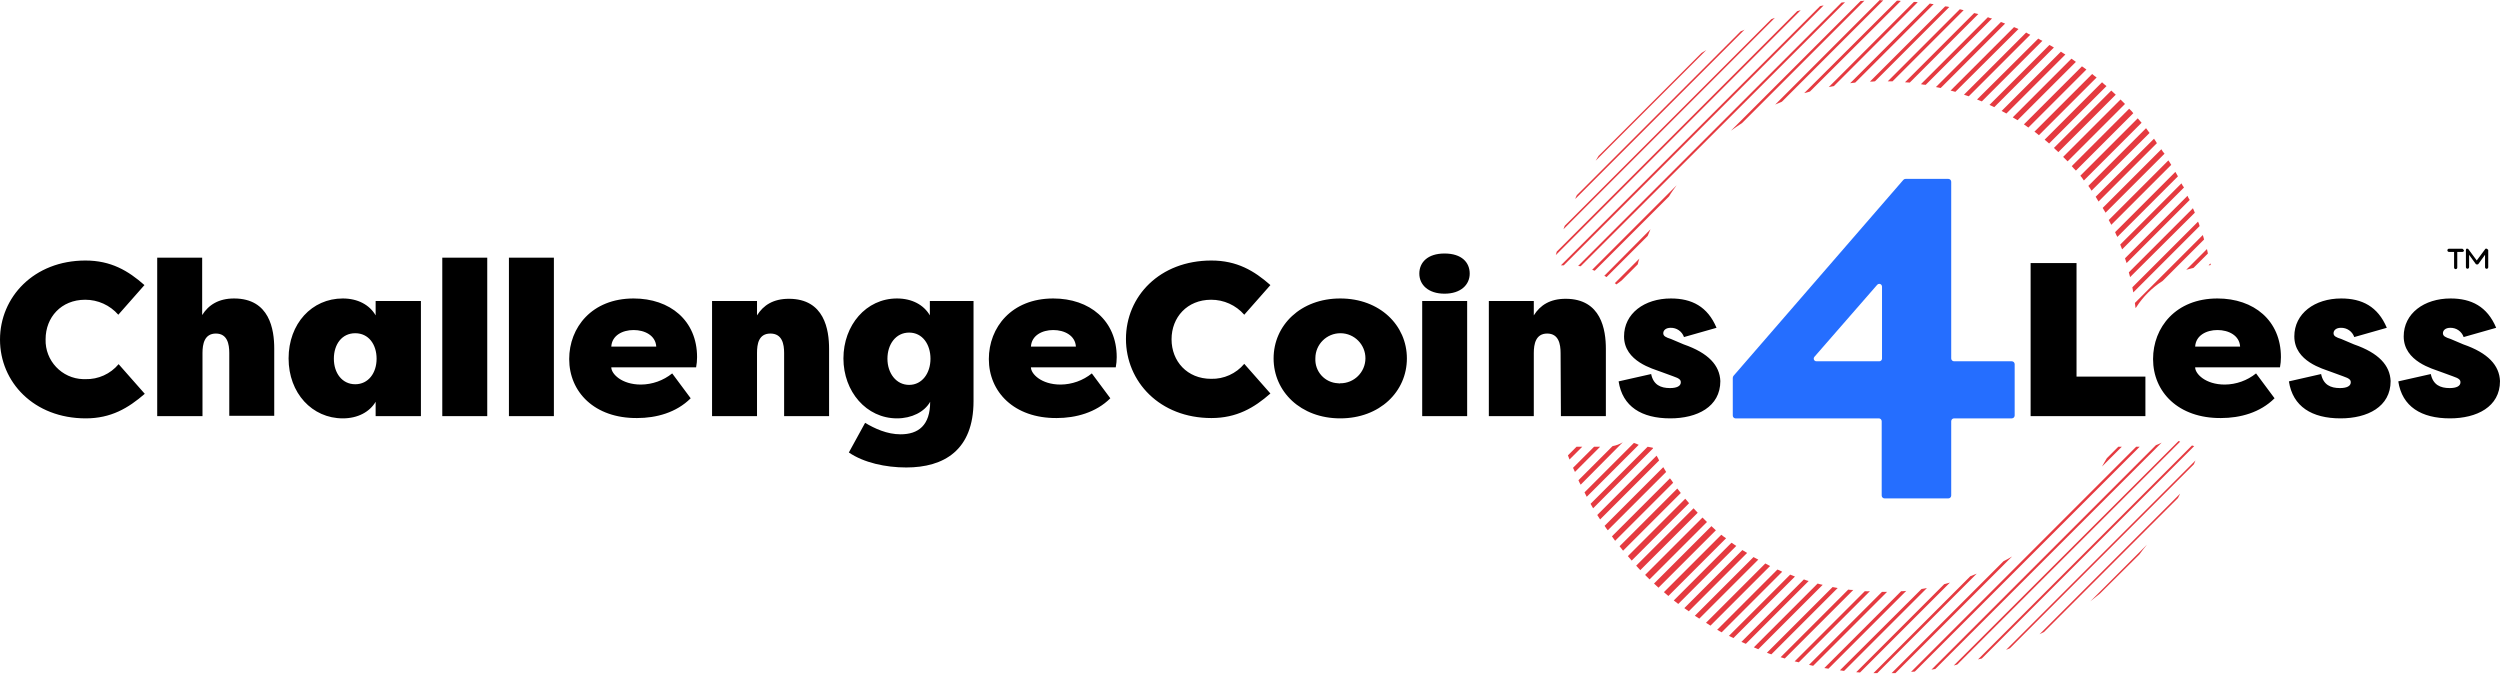
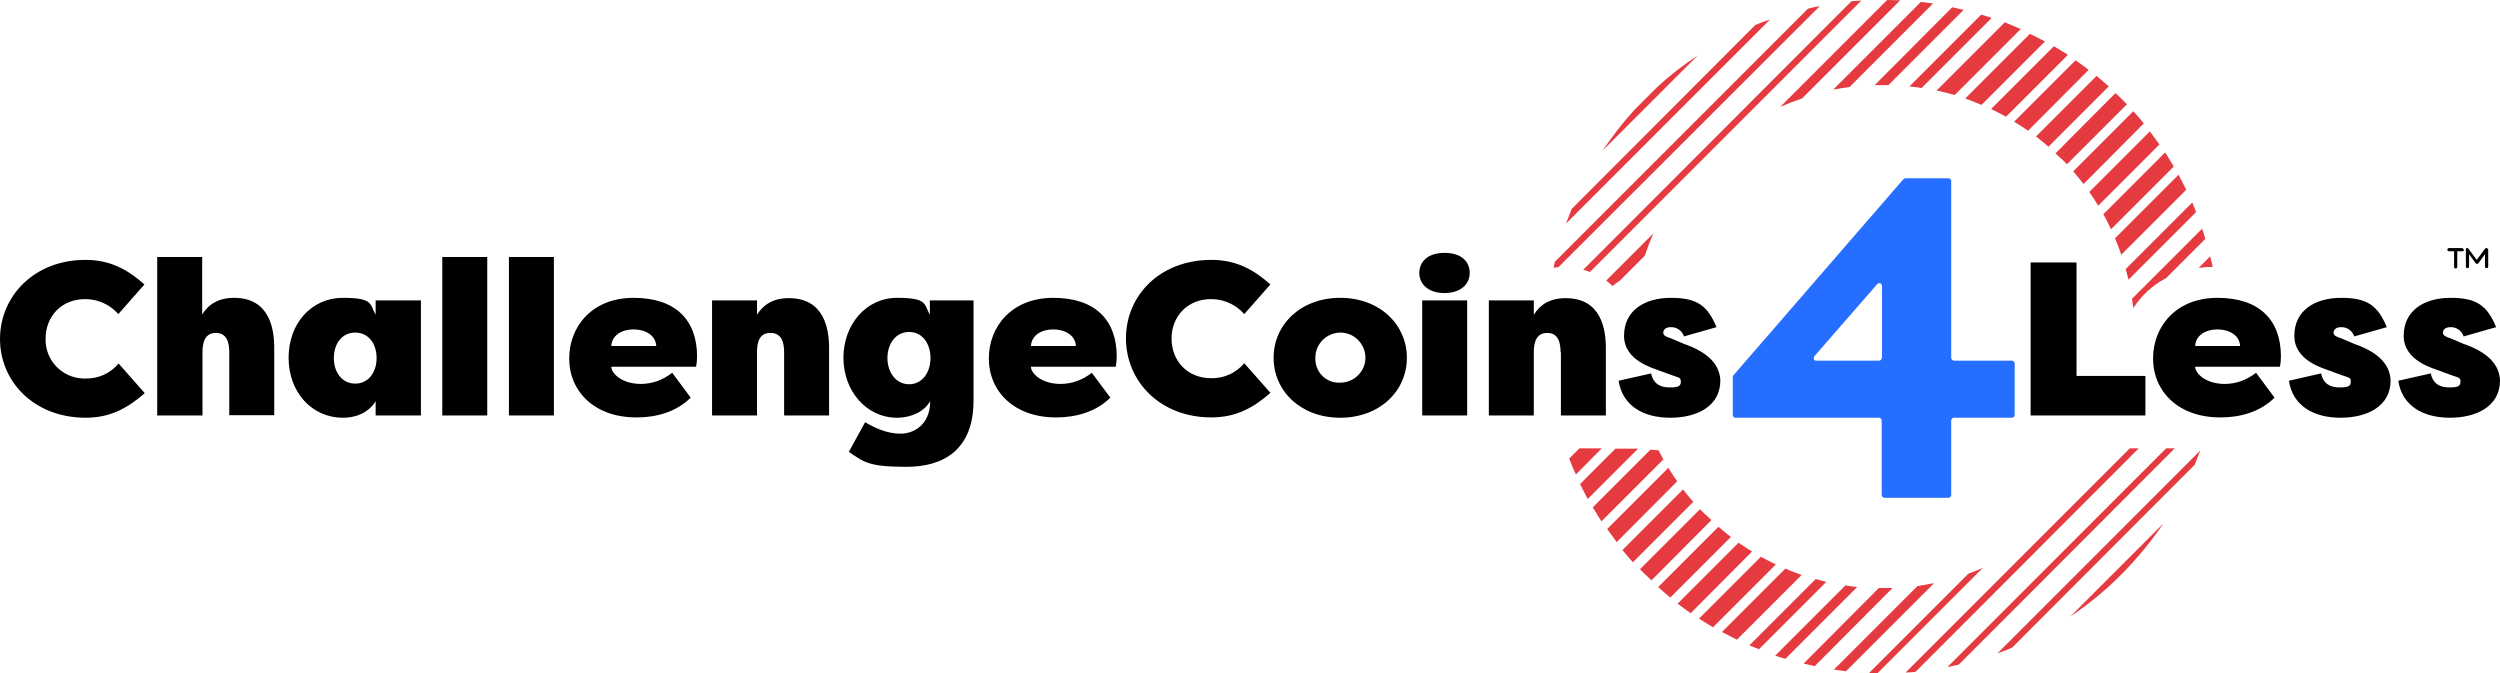
- <svg xmlns="http://www.w3.org/2000/svg" id="e267465f-01b2-4dbd-99db-834685008d21" data-name="b6e24f64-c79b-442d-bd3d-5c66af167ca2" viewBox="0 0 784 211.1">
+ <svg xmlns="http://www.w3.org/2000/svg" viewBox="0 0 784 211">
  <defs>
-     <style>.b32df3dd-cf7c-47ba-8f40-69c2e9a7de82{fill:#e53a40;}.e79c9f55-a07f-4109-85d9-3fdf5f35ab43{fill:#256eff;}</style>
+     <style>
+       .cls-1 {
+         fill: #e53a40;
+       }
+ 
+       .cls-3 {
+         fill: #256eff;
+       }
+     </style>
  </defs>
-   <path class="b32df3dd-cf7c-47ba-8f40-69c2e9a7de82" d="M662.1,28.4c.5.4.9.9,1.4,1.3l-18,18c-.5-.4-.9-.9-1.4-1.3Zm-2.9-2.6-18,18c.5.4.9.8,1.4,1.2l18-18a17.72,17.72,0,0,1-1.4-1.2m-3.1-2.6L638,41.3a16.52,16.52,0,0,1,1.4,1.1l18.1-18.1a16.52,16.52,0,0,1-1.4-1.1m-3.2-2.4L634.7,39a17,17,0,0,1,1.4,1l18.2-18.2a17,17,0,0,0-1.4-1m-3.3-2.4L631.2,36.8l1.5.9L651,19.4a17,17,0,0,0-1.4-1m-3.3-2.2L627.7,34.8c.5.3,1,.5,1.5.8l18.5-18.5c-.5-.3-1-.6-1.4-.9m-3.6-2.1L623.9,32.9c.5.2,1,.5,1.5.7l18.7-18.7c-.4-.3-.9-.5-1.4-.8m-3.5-2L620,31.2l1.5.6,19-19a8.14,8.14,0,0,1-1.3-.7m-3.8-1.9L615.9,29.7c.5.2,1,.3,1.5.5l19.3-19.3a8.14,8.14,0,0,1-1.3-.7m-3.8-1.7L611.7,28.4c.5.1,1,.3,1.5.4L633,9.1c-.5-.2-1-.4-1.4-.6m-4.1-1.6L607.1,27.3l1.5.3L628.8,7.4c-.4-.2-.8-.3-1.3-.5m-4.1-1.5-21,21a7.52,7.52,0,0,0,1.5.2L624.7,5.8a4.9,4.9,0,0,1-1.3-.4m-4.3-1.3L597.4,25.8c.5,0,1,.1,1.5.1L620.4,4.4l-1.3-.3m-4.5-1.2L592,25.5h1.5L615.8,3.2c-.3-.1-.8-.2-1.2-.3M610,2,586.4,25.6a9.49,9.49,0,0,0,1.6-.1L611.3,2.2A5.18,5.18,0,0,0,610,2m-4.8-.9-25,25c.5-.1,1.1-.1,1.6-.2L606.4,1.3a4.86,4.86,0,0,1-1.2-.2m-5-.5L573.5,27.3l1.6-.3L601.4.7a4.83,4.83,0,0,0-1.2-.1M514.1,81.1a12.65,12.65,0,0,0-.5,1.8L508.5,88c-.5.4-1.1.8-1.6,1.2a2.15,2.15,0,0,0-.5-.4ZM594.9.2a4.83,4.83,0,0,1,1.2.1L567.6,28.7a12.65,12.65,0,0,1-1.8.5ZM517.6,71.9l-.9,2.1L503.8,86.9a2.44,2.44,0,0,0-.7-.4ZM590.3.1h.3L558.8,31.9l-2.1.9L589.5,0a2,2,0,0,0,.8.1m-64.5,58c-.8,1.1-1.7,2.3-2.4,3.5L500.1,84.9c-.3-.1-.5-.2-.8-.3ZM584.7.2,546.3,38.6c-1.2.8-2.4,1.6-3.5,2.4L583.5.3a4,4,0,0,0,1.2-.1m-6.1.5c-.4,0-.7.1-1.1.1L494.9,83.4c.3,0,.6.1.8.1Zm-6.7,1c-.4.1-.7.1-1.1.2L489.5,83.2h.9Zm-7.2,1.5-1.1.3L488.2,78.9c-.1.4-.2.7-.3,1.1Zm-8.1,2.4c-.4.1-.7.3-1.1.4L490.7,70.8c-.1.4-.3.7-.4,1.1Zm-9.5,3.7a5.74,5.74,0,0,1-1.2.5L494.5,61.2a5.74,5.74,0,0,0-.5,1.2Zm-12,6.4-1.5.9L501.3,48.9l-.9,1.5ZM693.2,82.6l-.6.6a1.66,1.66,0,0,0,.7-.1,4,4,0,0,1-.1-.5m-1.1-4.5-6.5,6.5c.7-.2,1.5-.4,2.3-.6l4.5-4.5c-.1-.5-.2-.9-.3-1.4m-1.3-4.4L669.5,95c.1.5.1,1,.2,1.6l.2-.2a27.38,27.38,0,0,1,8.3-8.3l13-13c-.1-.5-.3-1-.4-1.4m-1.5-4.2L668.7,90.1c.1.5.2,1,.3,1.6l20.8-20.8a5.7,5.7,0,0,0-.5-1.4m-1.6-4.2L667.6,85.4c.1.5.3,1,.4,1.5l20.3-20.2c-.2-.5-.4-.9-.6-1.4M686,61.4,666.4,81c.2.5.3,1,.5,1.5l19.8-19.8a5.44,5.44,0,0,1-.7-1.3m-1.9-3.9L664.9,76.7l.6,1.5,19.4-19.4a7.21,7.21,0,0,1-.8-1.3m-1.9-3.6L663.3,72.8a10.23,10.23,0,0,0,.7,1.5l19-19c-.3-.5-.6-1-.8-1.4M680,50.3,661.3,69c.3.5.5,1,.8,1.5l18.8-18.8c-.3-.5-.6-1-.9-1.4m-2.2-3.5L659.4,65.2l.9,1.5,18.5-18.5a7,7,0,0,1-1-1.4m-2.3-3.3L657.2,61.7l.9,1.5,18.3-18.3c-.3-.5-.6-1-.9-1.4M673,40.2,654.9,58.3a13.48,13.48,0,0,1,1,1.5l18.2-18.1c-.4-.5-.7-1-1.1-1.5m-2.6-3.1-18,18a14.41,14.41,0,0,1,1.1,1.5l18.1-18.1c-.4-.5-.8-.9-1.2-1.4m-2.7-3-18,18a17.23,17.23,0,0,0,1.3,1.4l18-18a9.07,9.07,0,0,0-1.3-1.4M665,31.2l-18,18,1.4,1.4,18-18L665,31.2M531.1,159.4l-18,18c.4.5.9.9,1.3,1.4l18-18c-.4-.5-.9-.9-1.3-1.4m-2.6-3-18,18c.4.5.8.9,1.2,1.4l18-18c-.42-.45-.82-.91-1.2-1.4m-2.5-3.2-18.1,18.1,1.1,1.4,18.1-18.1c-.3-.4-.7-.9-1.1-1.4m-2.3-3.2-18.2,18.2c.3.5.7.9,1,1.4l18.2-18.2a11.49,11.49,0,0,0-1-1.4m-2.1-3.5-18.4,18.4a11.49,11.49,0,0,0,1,1.4L522.5,148l-.9-1.5m-2.1-3.6-18.6,18.6c.3.5.6.9.9,1.4l18.5-18.5a10.79,10.79,0,0,0-.8-1.5m-2.8-2.8L498.8,158c.3.5.5.9.8,1.4l18.8-18.8c0-.1-.1-.1-.1-.2-.5-.1-1-.2-1.6-.3m-4.3-1.2-15.5,15.5c.2.5.5.9.7,1.4l16.3-16.3a9.78,9.78,0,0,0-1.5-.6m-3.5-.2a9,9,0,0,1-3.2,1.2L495,150.6a9.15,9.15,0,0,0,.7,1.4Zm-7.1,1.4h-1.9l-6.6,6.6c.2.4.4.9.6,1.3Zm-5.6,0h-1.8l-2.7,2.7c.2.4.3.9.5,1.3Zm177.1,30.7-17.8,17.8,3-2.4,12.4-12.3c.7-1,1.6-2.1,2.4-3.1m10.4-16-44.1,44.1c.5-.2.9-.5,1.4-.7l42-42c.2-.5.5-.9.7-1.4m4.8-10.4-59.4,59.4c.4-.2.8-.3,1.2-.5L688,145.6c.2-.4.3-.8.5-1.2m-1.1-4.7-67.1,67.1,1.2-.3,66.6-66.6a5.6,5.6,0,0,1-.7-.2m-4.2-1.4-70.5,70.4c.4-.1.8-.2,1.1-.3l69.9-69.9a1.69,1.69,0,0,1-.5-.2m-5.3.5a13.15,13.15,0,0,1-1.8.8L605.7,210c.4-.1.8-.1,1.2-.2Zm-6.9,1.3h-1.1l-70.6,70.6c.4,0,.8-.1,1.2-.1Zm-40,34.4-36.6,36.6h-1.2L628.3,176q1.5-.75,2.7-1.5m34.4-34.4-6.2,6.2c.5-.9,1-1.8,1.5-2.6l3.6-3.6Zm-45.5,39.8c-.7.3-1.3.5-2,.8l-30.4,30.4h1.2Zm-8.4,2.8c-.6.2-1.2.3-1.8.5l-27.6,27.6c.4,0,.8.1,1.2.1Zm-7.2,1.7-1.7.3L577,210.2c.4.1.8.1,1.3.2Zm-6.5.9a8.55,8.55,0,0,1-1.6.1l-24.1,24.1c.4.1.9.1,1.3.2Zm-6,.3h-1.6l-22.9,22.9,1.3.3Zm-7-.2-22,22,1.3.3,22.3-22.3a8.55,8.55,0,0,1-1.6,0m-5.2-.5-21.2,21.2c.4.1.9.3,1.3.4L581.2,185a7.78,7.78,0,0,1-1.6-.1m-4.9-.8-20.6,20.6c.4.2.9.3,1.4.5l20.8-20.8c-.6-.1-1.1-.2-1.6-.3M570,183l-20,20c.5.2.9.4,1.4.6l20.2-20.2a12.47,12.47,0,0,1-1.6-.4m-4.3-1.3-19.6,19.6c.5.2.9.4,1.4.6l19.7-19.7a8.8,8.8,0,0,1-1.5-.5m-4.3-1.5-19.2,19.2c.5.2.9.5,1.4.7l19.3-19.3-1.5-.6m-4-1.6-18.9,18.9c.5.3.9.5,1.4.8l19-19a10.23,10.23,0,0,0-1.5-.7m-3.8-1.9L535,195.3c.5.3.9.6,1.4.9l18.7-18.7c-.5-.3-1-.5-1.5-.8m-3.7-2-18.4,18.4c.5.3.9.6,1.4.9l18.5-18.5c-.5-.3-1-.5-1.5-.8m-3.5-2.2-18.2,18.2c.5.3.9.7,1.4,1l18.3-18.3-1.5-.9m-3.4-2.3-18.1,18.1,1.4,1.1,18.2-18.2c-.5-.3-1-.7-1.5-1m-3.2-2.5-18,18c.5.4.9.8,1.4,1.2l18.1-18.1a14.41,14.41,0,0,1-1.5-1.1m-3.1-2.7-18,18c.5.4.9.9,1.4,1.3l18-18c-.4-.4-.9-.8-1.4-1.3m-2.8-2.7-18,18,1.4,1.4,18-18-1.4-1.4" />
-   <path d="M26.8,81.7c8,0,13.4,3.2,18.5,7.7l-8.2,9.3A13.73,13.73,0,0,0,26.7,94c-7.5,0-12.4,5.5-12.4,12.4a12.14,12.14,0,0,0,11.77,12.5h.73a13.11,13.11,0,0,0,10.4-4.7l8.2,9.3c-5.2,4.5-10.6,7.7-18.5,7.7C10.6,131.2,0,119.8,0,106.5S10.6,81.7,26.8,81.7Zm45.1,29c0-2.8-.6-6.1-4.2-6.1s-4.2,3.3-4.2,6.1v19.8H49.3V80.8H63.4v18c2-3.2,5.2-5.2,10-5.2,11.2,0,12.6,9.8,12.6,15.7v21.1H71.9ZM117.8,126c-1.9,3.2-5.6,5.2-10.3,5.2-9.6,0-17-7.9-17-18.8s7.3-18.8,17-18.8c4.7,0,8.4,2,10.3,5.3V94.4H132v36.1H117.8Zm-6.4-5.5c4.1,0,6.7-3.5,6.7-8s-2.5-8-6.7-8-6.7,3.5-6.7,8S107.3,120.5,111.4,120.5Zm41.4,10H138.7V80.8h14.1Zm20.9,0H159.6V80.8h14.1Zm4.8-17.9c0-9.9,7.1-19,20.2-19,11.4,0,19.9,6.9,19.9,18.4a17.17,17.17,0,0,1-.3,3.2H191.7c0,2,3.2,5.4,9.3,5.4a15.82,15.82,0,0,0,9.8-3.5l5.8,7.8c-4.5,4.5-10.8,6.2-16.8,6.2-13.4.1-21.3-8.2-21.3-18.5Zm13.2-3.9h14.1c-.2-3.5-3.6-5.2-7.1-5.2s-6.8,1.7-7,5.2Zm54.2,2c0-2.8-.6-6.1-4.3-6.1s-4.2,3.3-4.2,6.1v19.8H223.3V94.4h14.1v4.5c2-3.2,5.1-5.2,10-5.2,11.2,0,12.6,9.8,12.6,15.7v21.1H245.9Zm35.4,20.5c-9.6,0-16.8-8.4-16.8-18.8s7.1-18.8,16.8-18.8c4.7,0,8.4,2,10.3,5.3V94.4h13.7v31.4c0,15.4-9.3,20.8-21.1,20.8-6.5,0-13.3-1.5-18-4.7l5.1-9.3c3,1.8,6.9,3.6,11.1,3.6,5.6,0,9.3-2.8,9.3-10.2C289.9,129.2,285.9,131.2,281.3,131.2Zm3.8-10.5c4.1,0,6.7-3.7,6.7-8.2s-2.5-8.2-6.7-8.2-6.8,3.7-6.8,8.2,2.7,8.2,6.8,8.2Zm25-8.1c0-9.9,7.1-19,20.2-19,11.4,0,19.9,6.9,19.9,18.4a17.17,17.17,0,0,1-.3,3.2H323.3c0,2,3.2,5.4,9.3,5.4a15.82,15.82,0,0,0,9.8-3.5l5.8,7.8c-4.5,4.5-10.9,6.2-16.8,6.2-13.4.1-21.3-8.2-21.3-18.5Zm13.2-3.9h14.1c-.2-3.5-3.6-5.2-7.1-5.2S323.5,105.2,323.3,108.7Zm56.6-27c8,0,13.4,3.2,18.5,7.7l-8.2,9.3A13.73,13.73,0,0,0,379.8,94c-7.5,0-12.4,5.5-12.4,12.4s4.9,12.4,12.4,12.4a13.11,13.11,0,0,0,10.4-4.7l8.2,9.3c-5.1,4.5-10.6,7.7-18.5,7.7-16.2,0-26.8-11.4-26.8-24.8S363.7,81.7,379.9,81.7Zm40.4,49.5c-12.4,0-20.9-8.4-20.9-18.8s8.5-18.8,20.9-18.8,20.9,8.4,20.9,18.8S432.7,131.2,420.3,131.2Zm0-11a7.85,7.85,0,1,0-7.8-7.9v.1a7.42,7.42,0,0,0,7.05,7.79h.15a.64.64,0,0,0,.6,0ZM453,79.5c5.4,0,7.9,2.8,7.9,6.3s-2.8,6.3-7.9,6.3-7.9-2.8-7.9-6.3S447.7,79.5,453,79.5Zm7.1,14.9H446v36.1h14.1Zm29.3,16.3c0-2.8-.6-6.1-4.2-6.1s-4.2,3.3-4.2,6.1v19.8H466.9V94.4H481v4.5c2-3.2,5.1-5.2,10-5.2,11.2,0,12.6,9.8,12.6,15.7v21.1H489.5Zm28.4,6.6c.7,3.4,3,4.4,5.9,4.4,2.1,0,3.4-.6,3.4-1.8,0-.7-.3-1.2-2.4-1.9l-4.1-1.5c-2-.8-11.3-3.1-11.3-11,0-7.2,6.4-11.9,14.7-11.9,6.5,0,11.5,2.5,14.3,9.2l-10.2,2.9a4.32,4.32,0,0,0-4.2-2.9c-1.5,0-2.3.8-2.3,1.7s.8,1.3,2.4,1.8l4,1.7c7.8,2.7,11.3,6.6,11.5,11.5,0,8.1-7.3,11.7-15.7,11.7-9,0-15-3.7-16.2-11.6Zm133.4.8h21.6v12.4h-36v-48h14.4Zm24-5.5c0-9.9,7.1-19,20.2-19,11.4,0,19.9,6.9,19.9,18.4a17.17,17.17,0,0,1-.3,3.2H688.4c0,2,3.2,5.4,9.3,5.4a15.82,15.82,0,0,0,9.8-3.5l5.8,7.8c-4.5,4.5-10.8,6.2-16.8,6.2-13.4.1-21.3-8.2-21.3-18.5Zm13.2-3.9h14.1c-.2-3.5-3.6-5.2-7.1-5.2s-6.8,1.7-7,5.2Zm39.5,8.6c.7,3.4,3,4.4,5.9,4.4,2.1,0,3.4-.6,3.4-1.8,0-.7-.3-1.2-2.4-1.9l-4.1-1.5c-2-.8-11.2-3.1-11.2-11,0-7.2,6.4-11.9,14.7-11.9,6.5,0,11.5,2.5,14.3,9.2l-10.2,2.9a4.32,4.32,0,0,0-4.2-2.9c-1.5,0-2.3.8-2.3,1.7s.8,1.3,2.4,1.8l4,1.7c7.8,2.7,11.3,6.6,11.5,11.5,0,8.1-7.3,11.7-15.7,11.7-9,0-15-3.7-16.2-11.6Zm34.4,0c.7,3.4,3,4.4,5.9,4.4,2.1,0,3.4-.6,3.4-1.8,0-.7-.3-1.2-2.4-1.9l-4.1-1.5c-2-.8-11.3-3.1-11.3-11,0-7.2,6.4-11.9,14.7-11.9,6.5,0,11.5,2.5,14.3,9.2l-10.2,2.9a4.32,4.32,0,0,0-4.2-2.9c-1.5,0-2.3.8-2.3,1.7s.8,1.3,2.4,1.8l4,1.7c7.8,2.7,11.3,6.6,11.5,11.5,0,8.1-7.3,11.7-15.7,11.7-9,0-15-3.7-16.2-11.6Z" />
-   <path class="e79c9f55-a07f-4109-85d9-3fdf5f35ab43" d="M543.4,130.3V118.5a1.42,1.42,0,0,1,.2-.6l53.3-61.5a.89.89,0,0,1,.7-.3H611a.9.9,0,0,1,.9.9h0v55.4a.9.9,0,0,0,.9.9h18.1a.9.9,0,0,1,.9.9h0v16.1a.9.9,0,0,1-.9.9H612.8a.9.9,0,0,0-.9.9h0v23.3a.9.9,0,0,1-.9.9H591a.9.9,0,0,1-.9-.9h0V132.1a.9.9,0,0,0-.9-.9h-45a.88.88,0,0,1-.8-.9Zm46.8-17.8V89.9a.87.87,0,0,0-.83-.89.88.88,0,0,0-.67.29L569,111.9a.85.85,0,0,0,.06,1.19.87.87,0,0,0,.64.21h19.7A.86.86,0,0,0,590.2,112.5Z" />
-   <path d="M772.1,78H768a.5.5,0,0,0,0,1h1.6v4.9a.5.5,0,0,0,1,0V79h1.6a.47.47,0,0,0,.5-.44V78.5C772.5,78.2,772.3,78,772.1,78Zm7.7,0a.36.36,0,0,0-.49.18v0l-2.6,3.5-2.6-3.5c-.1-.2-.3-.2-.5-.2s-.3.2-.3.4v5.4a.5.5,0,0,0,1,0V79.9l2.1,2.9a.61.61,0,0,0,.8,0l2.1-2.9v3.9a.5.5,0,0,0,1,0V78.4C780.1,78.2,780,78,779.8,78Z" />
+   <path d="M26.8,81.5c8,0,13.4,3.2,18.5,7.7l-8.2,9.3c-2.6-3-6.4-4.7-10.4-4.7-7.5,0-12.4,5.5-12.4,12.4-.2,6.7,5.1,12.3,11.8,12.5,0,0,0,0,0,0h.7c4,.1,7.8-1.6,10.4-4.7l8.2,9.3c-5.2,4.5-10.6,7.7-18.5,7.7C10.6,131,0,119.6,0,106.3s10.6-24.8,26.8-24.8ZM71.9,110.5c0-2.8-.6-6.1-4.2-6.1s-4.2,3.3-4.2,6.1v19.8h-14.2v-49.7h14.1v18c2-3.2,5.2-5.2,10-5.2,11.2,0,12.6,9.8,12.6,15.7v21.1h-14.1v-19.7ZM117.8,125.8c-1.9,3.2-5.6,5.2-10.3,5.2-9.6,0-17-7.9-17-18.8s7.3-18.8,17-18.8,8.4,2,10.3,5.3v-4.5h14.2v36.1h-14.2v-4.5ZM111.4,120.3c4.1,0,6.7-3.5,6.7-8s-2.5-8-6.7-8-6.7,3.5-6.7,8,2.6,8,6.7,8ZM152.8,130.3h-14.1v-49.7h14.1v49.7ZM173.7,130.3h-14.1v-49.7h14.1v49.7ZM178.5,112.4c0-9.9,7.1-19,20.2-19s19.9,6.9,19.9,18.4c0,1.1-.1,2.1-.3,3.2h-26.6c0,2,3.2,5.4,9.3,5.4,3.6,0,7-1.3,9.8-3.5l5.8,7.8c-4.5,4.5-10.8,6.2-16.8,6.2-13.4.1-21.3-8.2-21.3-18.5ZM191.7,108.5h14.1c-.2-3.5-3.6-5.2-7.1-5.2s-6.8,1.7-7,5.2ZM245.9,110.5c0-2.8-.6-6.1-4.3-6.1s-4.2,3.3-4.2,6.1v19.8h-14.1v-36.1h14.1v4.5c2-3.2,5.1-5.2,10-5.2,11.2,0,12.6,9.8,12.6,15.7v21.1h-14.1v-19.8ZM281.3,131c-9.6,0-16.8-8.4-16.8-18.8s7.1-18.8,16.8-18.8,8.4,2,10.3,5.3v-4.5h13.7v31.4c0,15.4-9.3,20.8-21.1,20.8s-13.3-1.5-18-4.7l5.1-9.3c3,1.8,6.9,3.6,11.1,3.6s9.3-2.8,9.3-10.2c-1.8,3.2-5.8,5.2-10.4,5.2ZM285.1,120.5c4.1,0,6.7-3.7,6.7-8.2s-2.5-8.2-6.7-8.2-6.8,3.7-6.8,8.2,2.7,8.2,6.8,8.2ZM310.1,112.4c0-9.9,7.1-19,20.2-19s19.9,6.9,19.9,18.4c0,1.1-.1,2.1-.3,3.2h-26.6c0,2,3.2,5.4,9.3,5.4,3.6,0,7-1.3,9.8-3.5l5.8,7.8c-4.5,4.5-10.9,6.2-16.8,6.2-13.4.1-21.3-8.2-21.3-18.5ZM323.3,108.5h14.1c-.2-3.5-3.6-5.2-7.1-5.2s-6.8,1.7-7,5.2ZM379.9,81.5c8,0,13.4,3.2,18.5,7.7l-8.2,9.3c-2.6-3-6.4-4.7-10.4-4.7-7.5,0-12.4,5.5-12.4,12.4s4.9,12.4,12.4,12.4c4,.1,7.8-1.6,10.4-4.7l8.2,9.3c-5.1,4.5-10.6,7.7-18.5,7.7-16.2,0-26.8-11.4-26.8-24.8s10.6-24.6,26.8-24.6ZM420.3,131c-12.4,0-20.9-8.4-20.9-18.8s8.5-18.8,20.9-18.8,20.9,8.4,20.9,18.8-8.5,18.8-20.9,18.8ZM420.3,120c4.3,0,7.9-3.5,7.9-7.8,0-4.3-3.5-7.9-7.8-7.9-4.3,0-7.9,3.5-7.9,7.8h0c-.2,4.2,2.9,7.7,7,7.9,0,0,0,0,0,0h.1c.2,0,.4,0,.6,0h0ZM453,79.3c5.4,0,7.9,2.8,7.9,6.3s-2.8,6.3-7.9,6.3-7.9-2.8-7.9-6.3,2.6-6.3,7.9-6.3ZM460.1,94.2h-14.1v36.1h14.1v-36.1ZM489.4,110.5c0-2.8-.6-6.1-4.2-6.1s-4.2,3.3-4.2,6.1v19.8h-14.1v-36.1h14.1v4.5c2-3.2,5.1-5.2,10-5.2,11.2,0,12.6,9.8,12.6,15.7v21.1h-14.1v-19.8ZM517.8,117.1c.7,3.4,3,4.4,5.9,4.4s3.4-.6,3.4-1.8-.3-1.2-2.4-1.9l-4.1-1.5c-2-.8-11.3-3.1-11.3-11s6.4-11.9,14.7-11.9,11.5,2.5,14.3,9.2l-10.2,2.9c-.6-1.8-2.3-3-4.2-2.9-1.5,0-2.3.8-2.3,1.7s.8,1.3,2.4,1.8l4,1.7c7.8,2.7,11.3,6.6,11.5,11.5,0,8.1-7.3,11.7-15.7,11.7s-15-3.7-16.2-11.6l10.2-2.3ZM651.2,117.9h21.6v12.4h-36v-48h14.4v35.6ZM675.2,112.4c0-9.9,7.1-19,20.2-19s19.9,6.9,19.9,18.4c0,1.1-.1,2.1-.3,3.2h-26.6c0,2,3.2,5.4,9.3,5.4,3.6,0,7-1.3,9.8-3.5l5.8,7.8c-4.5,4.5-10.8,6.2-16.8,6.2-13.4.1-21.3-8.2-21.3-18.5h0ZM688.4,108.5h14.1c-.2-3.5-3.6-5.2-7.1-5.2s-6.8,1.7-7,5.2ZM727.9,117.1c.7,3.4,3,4.4,5.9,4.4s3.4-.6,3.4-1.8-.3-1.2-2.4-1.9l-4.1-1.5c-2-.8-11.2-3.1-11.2-11s6.4-11.9,14.7-11.9,11.5,2.5,14.3,9.2l-10.2,2.9c-.6-1.8-2.3-3-4.2-2.9-1.5,0-2.3.8-2.3,1.7s.8,1.3,2.4,1.8l4,1.7c7.8,2.7,11.3,6.6,11.5,11.5,0,8.1-7.3,11.7-15.7,11.7s-15-3.7-16.2-11.6l10.1-2.3ZM762.3,117.1c.7,3.4,3,4.4,5.9,4.4s3.4-.6,3.4-1.8-.3-1.2-2.4-1.9l-4.1-1.5c-2-.8-11.3-3.1-11.3-11s6.4-11.9,14.7-11.9,11.5,2.5,14.3,9.2l-10.2,2.9c-.6-1.8-2.3-3-4.2-2.9-1.5,0-2.3.8-2.3,1.7s.8,1.3,2.4,1.8l4,1.7c7.8,2.7,11.3,6.6,11.5,11.5,0,8.1-7.3,11.7-15.7,11.7s-15-3.7-16.2-11.6l10.2-2.3Z" />
+   <path class="cls-3" d="M543.4,130.1v-11.8c0-.2,0-.4.2-.6l53.3-61.5c.2-.2.4-.3.7-.3h13.4c.5,0,.9.4.9.9h0v55.4c0,.5.4.9.9.9h18.1c.5,0,.9.4.9.9h0v16.1c0,.5-.4.9-.9.9h-18.1c-.5,0-.9.4-.9.9h0v23.3c0,.5-.4.9-.9.9h-20c-.5,0-.9-.4-.9-.9h0v-23.3c0-.5-.4-.9-.9-.9h-45c-.5,0-.8-.4-.8-.9h0ZM590.2,112.3v-22.6c0-.5-.4-.9-.8-.9-.3,0-.5.1-.7.3l-19.7,22.6c-.3.3-.3.9,0,1.2.2.2.4.2.6.2h19.7c.4,0,.8-.4.8-.8Z" />
+   <path d="M772.1,77.8h-4.1c-.3,0-.5.2-.5.5s.2.5.5.5h1.6v4.9c0,.3.2.5.5.5s.5-.2.5-.5v-4.9h1.6c.3,0,.5-.2.5-.4,0,0,0,0,0,0h0c-.2-.4-.4-.6-.6-.6ZM779.8,77.8c-.2,0-.4,0-.5.2,0,0,0,0,0,0h0l-2.6,3.5-2.6-3.5c0-.2-.3-.2-.5-.2s-.3.2-.3.4v5.4c0,.3.2.5.5.5s.5-.2.5-.5v-3.9l2.1,2.9c.2.2.6.2.8,0l2.1-2.9v3.9c0,.3.2.5.5.5s.5-.2.5-.5v-5.4c-.2-.2-.3-.4-.5-.4Z" />
+   <g>
+     <path class="cls-1" d="M663.3,74.8c.7,1.7,1.4,3.4,1.9,5.1l20.4-20.4c-.8-1.6-1.6-3.1-2.4-4.7l-19.9,19.9Z" />
+     <path class="cls-1" d="M666.6,84.3c.3,1.1.6,2.3.9,3.4l21.2-21.2c-.4-1-.8-2-1.2-3l-20.8,20.8Z" />
+     <path class="cls-1" d="M659.6,67.2c.9,1.5,1.7,3.1,2.4,4.7l19.7-19.7c-.9-1.5-1.8-2.9-2.7-4.4l-19.4,19.4Z" />
+     <path class="cls-1" d="M693.9,83.7c-.2-1.1-.5-2.2-.8-3.3l-3.6,3.6c1.4-.2,2.9-.3,4.4-.3Z" />
+     <path class="cls-1" d="M668.6,93.7c.1,1,.3,1.9.4,2.9,2.5-3.8,5.9-7.1,10.3-9.4l12.3-12.3c-.3-1.1-.7-2.1-1-3.2l-22,22Z" />
+     <path class="cls-1" d="M655.2,60.2c1,1.4,1.9,2.8,2.8,4.3l19.2-19.2c-1-1.4-2-2.7-3-4.1l-19,19Z" />
+     <path class="cls-1" d="M638.5,42.8c1.3,1,2.6,2.1,3.9,3.2l18.9-18.9c-1.2-1.1-2.5-2.2-3.8-3.3l-19,19Z" />
+     <path class="cls-1" d="M646.4,49.7c.6.6,1.2,1.2,1.8,1.8l18.8-18.8c-.6-.6-1.2-1.2-1.8-1.8s-1.2-1.2-1.8-1.7l-18.8,18.9c.6.6,1.2,1.1,1.8,1.7Z" />
+     <path class="cls-1" d="M631.7,38.2c1.4.9,2.9,1.8,4.3,2.8l19-19.1c-1.3-1-2.7-2-4.1-3l-19.2,19.2Z" />
+     <path class="cls-1" d="M650.2,53.8c1.1,1.3,2.2,2.6,3.2,3.9l18.9-19c-1.1-1.3-2.1-2.6-3.3-3.8l-18.9,18.9Z" />
+     <path class="cls-1" d="M518.5,73.2l-14.8,14.8c.7.5,1.3,1.1,2,1.7.7-.6,1.5-1.2,2.3-1.7l7.8-7.8c.8-2.4,1.7-4.7,2.7-7Z" />
+     <path class="cls-1" d="M612.3,2.2l-24.4,24.5c1.4,0,2.8,0,4.3,0l23.6-23.6c-1.2-.3-2.3-.5-3.5-.8Z" />
+     <path class="cls-1" d="M555.1,6.1c-1.5.5-3.1,1.1-4.6,1.7l-57.6,57.7c-.6,1.5-1.2,3-1.8,4.6l64-64Z" />
+     <path class="cls-1" d="M567.1,2.6l-79.5,79.5c-.1.6-.3,1.2-.4,1.8.5,0,1,0,1.5-.1L570.7,1.9c-1.2.2-2.4.5-3.6.8Z" />
+     <path class="cls-1" d="M534.8,161.4c-.6-.6-1.1-1.2-1.7-1.7l-18.8,18.8c.6.6,1.1,1.2,1.7,1.7s1.2,1.2,1.9,1.8l18.8-18.9c-.6-.6-1.3-1.2-1.9-1.8Z" />
+     <path class="cls-1" d="M512.5,34.5c-3.7,4.1-7,8.4-10,12.8l29.9-29.9c-4.4,2.9-8.7,6.2-12.7,9.9l-7.2,7.2Z" />
+     <path class="cls-1" d="M606.2,1.1c-1.2-.2-2.5-.3-3.8-.5l-27.5,27.5c1.7-.3,3.4-.6,5.1-.8l26.2-26.2Z" />
+     <path class="cls-1" d="M565.2,30.8L595.9.1c-1.4,0-2.7-.1-4.1-.1l-33.5,33.5c2.3-1,4.6-1.9,7-2.7Z" />
+     <path class="cls-1" d="M624.4,34.2c1.6.7,3.1,1.6,4.7,2.4l19.4-19.4c-1.4-.9-2.9-1.8-4.4-2.7l-19.7,19.7Z" />
+     <path class="cls-1" d="M583.7.2c-1,0-2,.1-3.1.2l-84.1,84.2c.7.2,1.4.4,2.1.7L583.7.2Z" />
+     <path class="cls-1" d="M624.5,5.6c-1.1-.4-2.1-.7-3.2-1l-22.5,22.5c1.3.1,2.5.3,3.8.5l22-22Z" />
+     <path class="cls-1" d="M593.5,184.4c-1.4,0-2.8,0-4.3,0l-23.6,23.7c1.2.3,2.3.5,3.5.8l24.4-24.5Z" />
+     <path class="cls-1" d="M622,178c-1.5.7-3.1,1.3-4.7,1.9l-31.2,31.2c.9,0,1.8,0,2.7,0l33.1-33.1Z" />
+     <path class="cls-1" d="M606.4,182.9c-1.7.3-3.4.6-5.1.9l-26.2,26.2c1.3.2,2.5.3,3.8.5l27.6-27.6Z" />
+     <path class="cls-1" d="M582.5,184.1c-1.3-.1-2.5-.3-3.8-.5l-22,22c1.1.4,2.1.7,3.2,1l22.5-22.5Z" />
+     <path class="cls-1" d="M565,180.3c-1.7-.6-3.4-1.2-5.1-2l-19.9,19.9c1.5.8,3.1,1.6,4.7,2.4l20.4-20.4Z" />
+     <path class="cls-1" d="M572.8,182.5c-1.1-.3-2.3-.6-3.4-.9l-20.8,20.8c1,.4,2,.8,3,1.2l21.2-21.2Z" />
+     <path class="cls-1" d="M688.2,145.9c.6-1.5,1.2-3.1,1.8-4.6l-63.6,63.6c1.5-.6,3.1-1.1,4.6-1.8l57.2-57.3Z" />
+     <path class="cls-1" d="M665.6,179.8c4.8-4.9,9.1-10.1,12.8-15.6l-29.1,29.1c5.5-3.7,10.7-7.9,15.5-12.7l.8-.8Z" />
+     <path class="cls-1" d="M670.7,140.6h-2.8l-70.3,70.3c1,0,2-.1,3.1-.2l70-70.1Z" />
+     <path class="cls-1" d="M682.1,140.6c-.1,0-.2,0-.2,0h-2.6l-68.6,68.6c1.2-.2,2.4-.5,3.6-.8l67.8-67.9Z" />
+     <path class="cls-1" d="M549.5,173c-1.4-.9-2.9-1.8-4.3-2.8l-19.1,19.1c1.3,1,2.7,2,4.1,3l19.2-19.3Z" />
+     <path class="cls-1" d="M513.6,140.7c-.6,0-1,0-1,0h-6l-11.1,11.1c.8,1.6,1.6,3.1,2.4,4.7l15.7-15.7Z" />
+     <path class="cls-1" d="M502.4,140.6h-7.1l-3.2,3.2c.6,1.7,1.3,3.3,2.1,5l8.1-8.2Z" />
+     <path class="cls-1" d="M607.4,28.4c1.9.4,3.8.9,5.6,1.4l20.7-20.7c-1.6-.7-3.3-1.4-5-2.1l-21.3,21.3Z" />
+     <path class="cls-1" d="M521.6,144c-.5-.9-1-1.9-1.5-2.8-.7,0-1.6-.1-2.5-.2l-18.1,18.1c.9,1.5,1.8,2.9,2.7,4.4l19.4-19.4Z" />
+     <path class="cls-1" d="M542.8,168.4c-1.3-1-2.6-2.1-3.9-3.2l-18.9,18.9c1.2,1.1,2.5,2.2,3.8,3.3l19-19Z" />
+     <path class="cls-1" d="M556.9,177c-1.6-.7-3.1-1.6-4.7-2.4l-19.4,19.4c1.4.9,2.9,1.8,4.4,2.7l19.7-19.7Z" />
+     <path class="cls-1" d="M526,151c-1-1.4-1.9-2.8-2.8-4.3l-19.2,19.2c1,1.4,2,2.7,3,4.1l19-19.1Z" />
+     <path class="cls-1" d="M616.3,30.9c1.7.6,3.4,1.3,5.1,2l19.9-19.9c-1.5-.8-3.1-1.6-4.7-2.4l-20.4,20.4Z" />
+     <path class="cls-1" d="M531,157.4c-1.1-1.3-2.2-2.6-3.2-3.9l-19,19c1.1,1.3,2.1,2.6,3.3,3.8l18.9-18.9Z" />
+   </g>
</svg>
